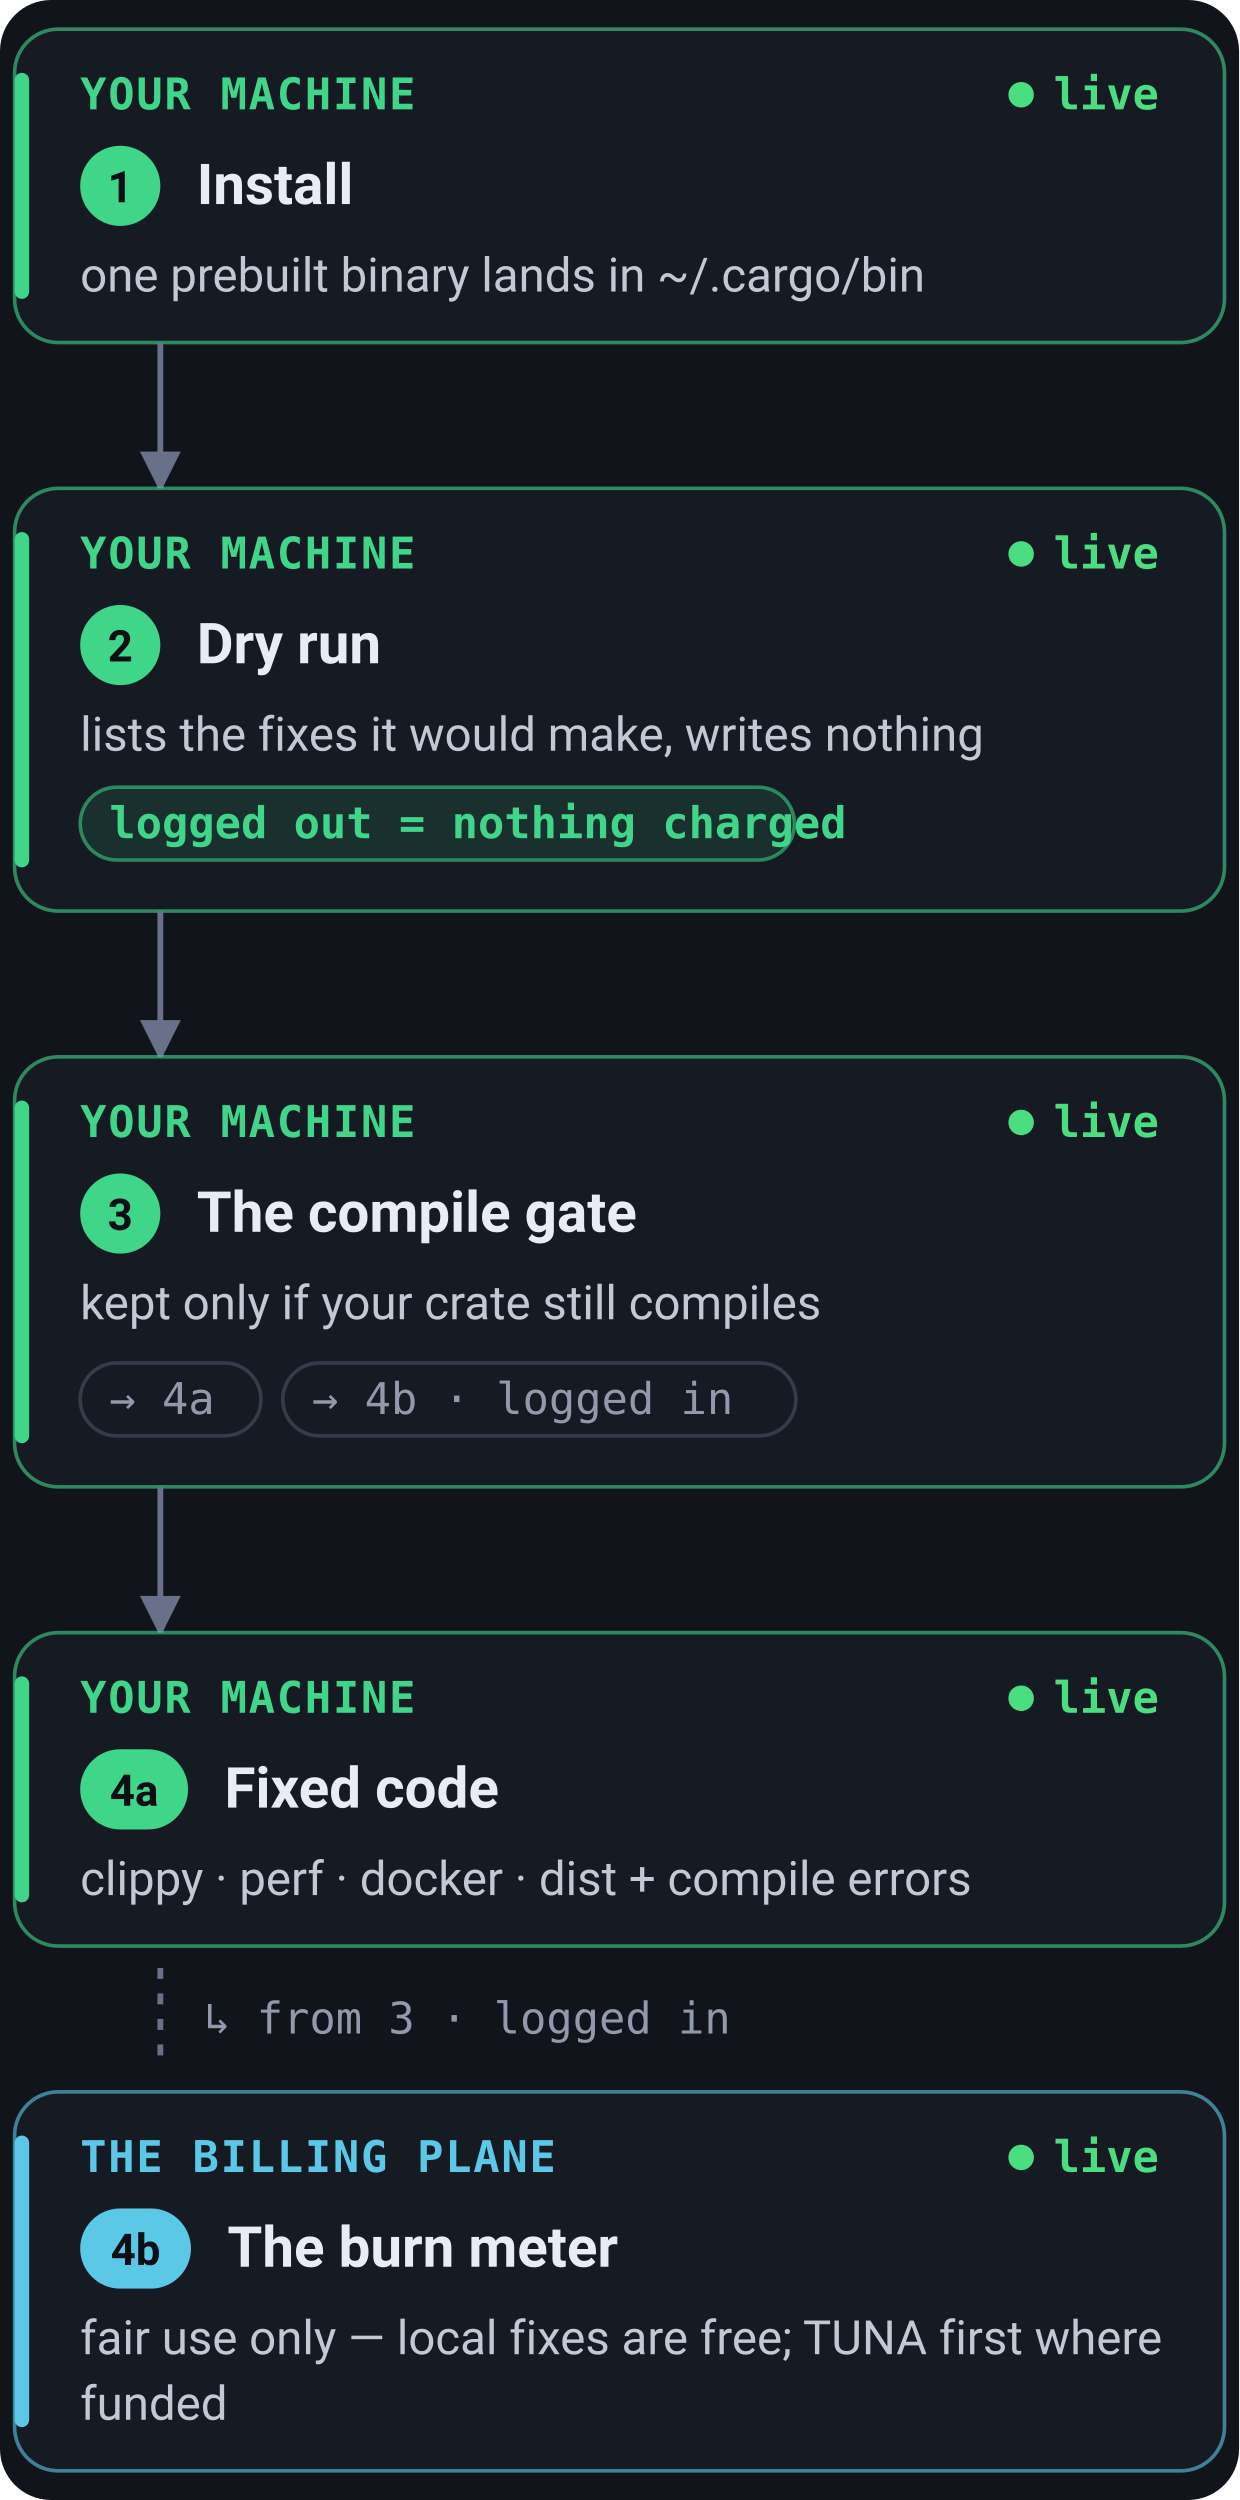
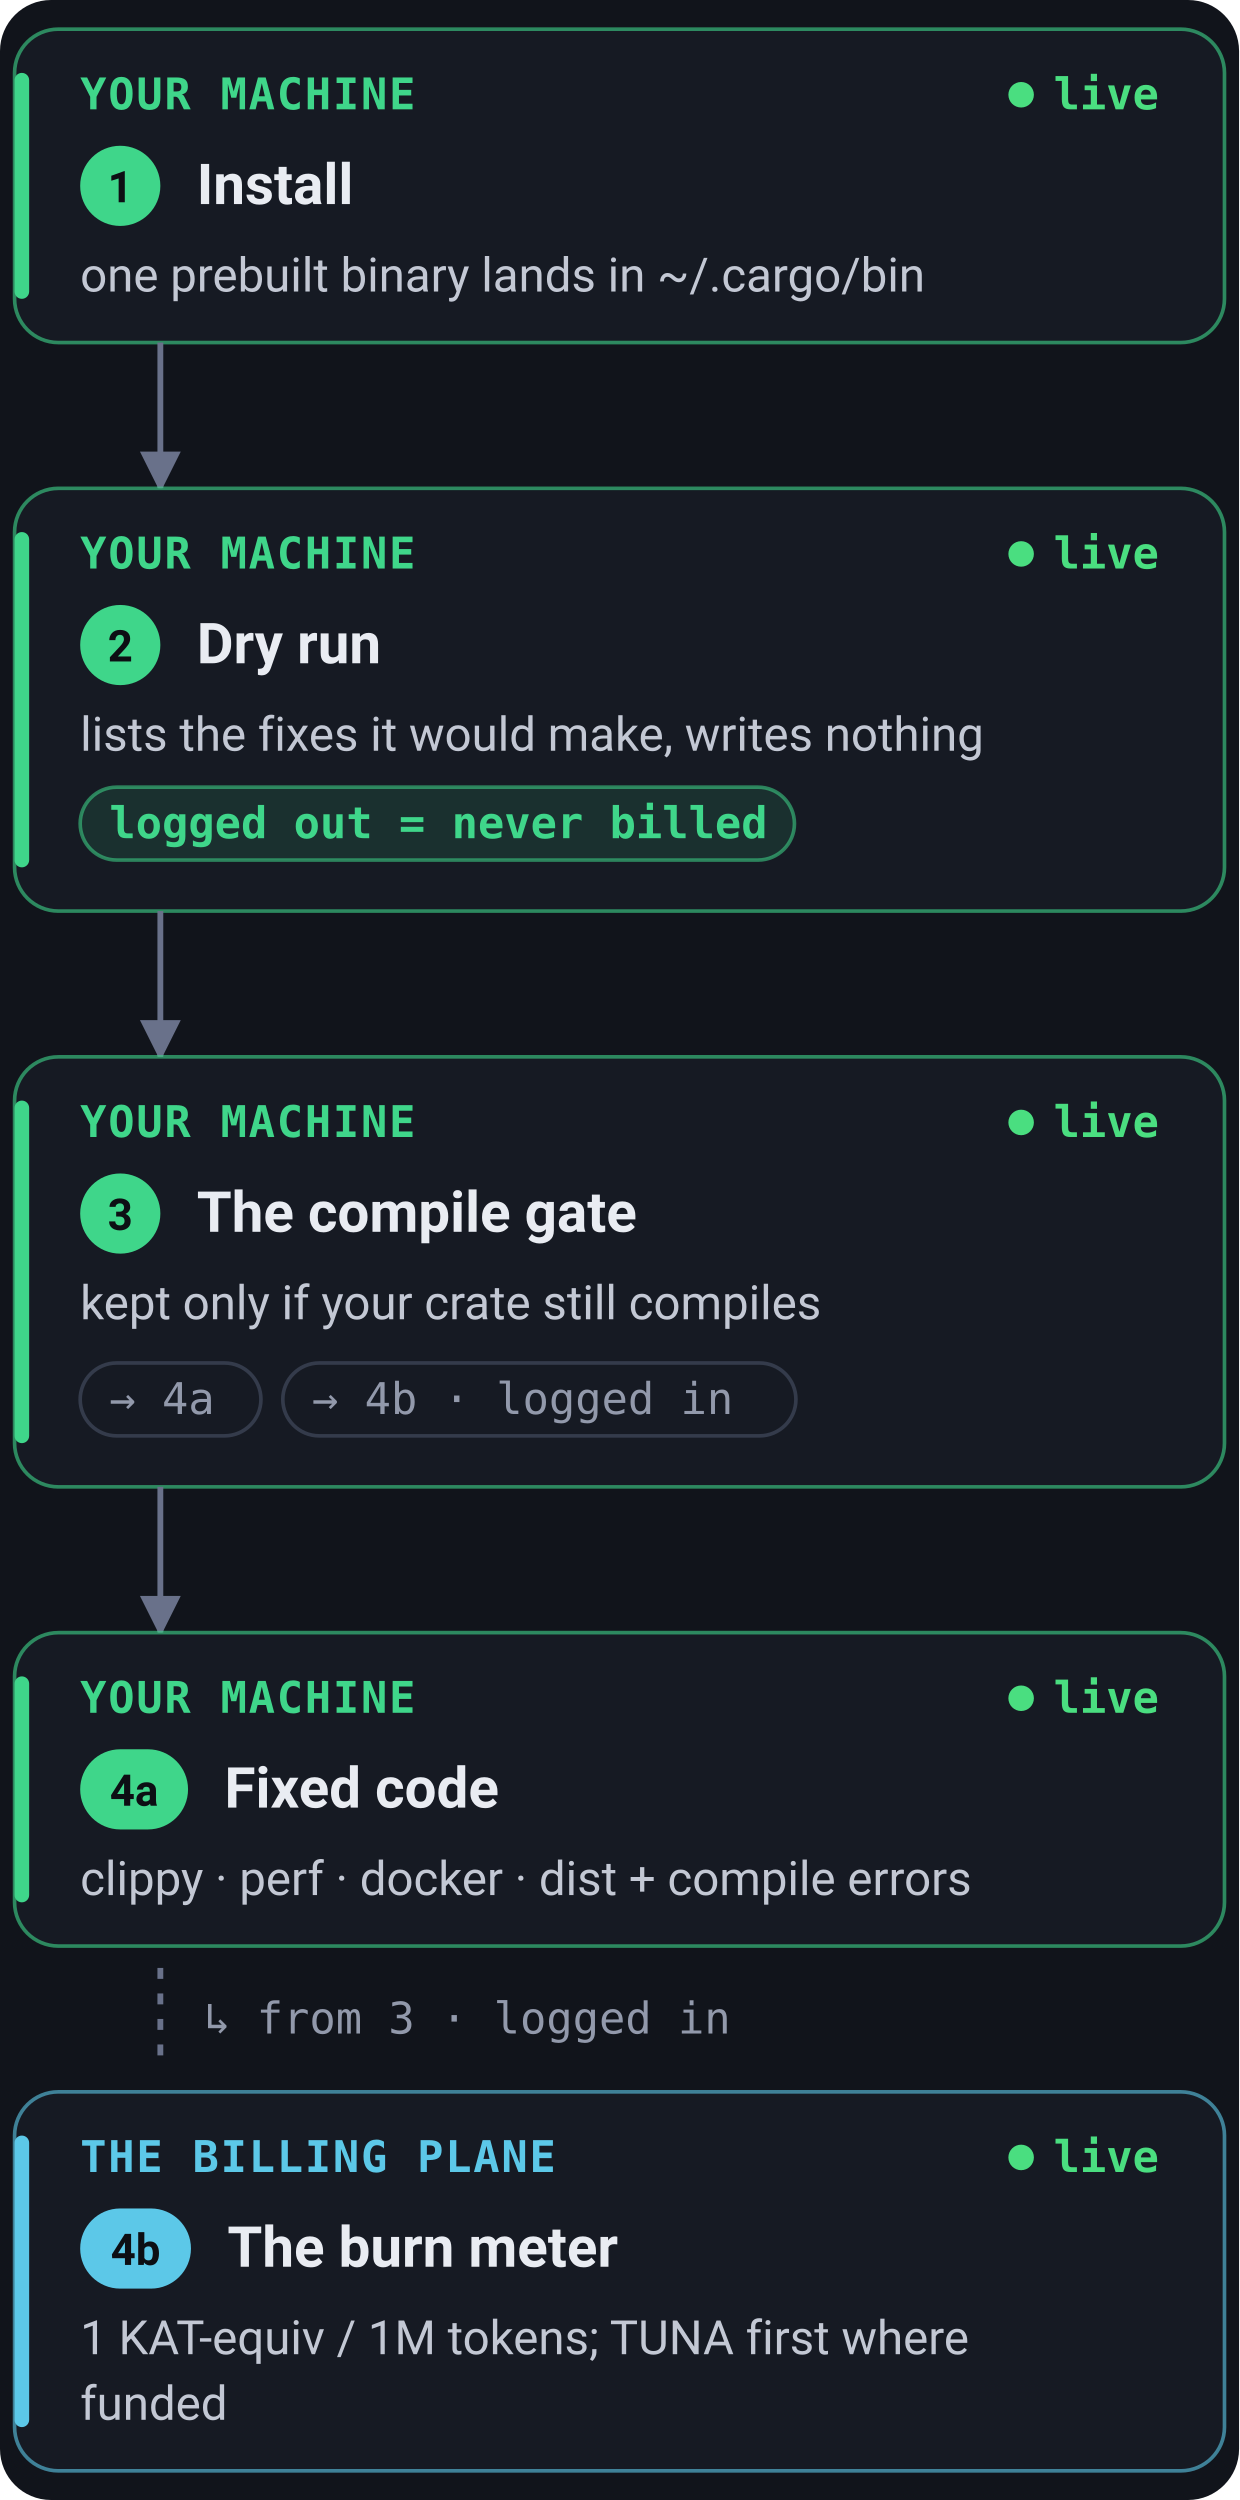
<svg xmlns="http://www.w3.org/2000/svg" id="role-coder-flow-m" data-gfflow="1" viewBox="0 0 340 686" width="340" height="686" role="img" aria-labelledby="role-coder-flow-m-t role-coder-flow-m-d">
  <style>#role-coder-flow-m .k{font:600 12px ui-monospace,SFMono-Regular,Menlo,Consolas,monospace;letter-spacing:.04em}#role-coder-flow-m .t{font:700 15.5px ui-sans-serif,system-ui,-apple-system,"Segoe UI",Roboto,"Helvetica Neue",Arial,sans-serif;fill:#e9ecf2}#role-coder-flow-m .d{font:400 13px ui-sans-serif,system-ui,-apple-system,"Segoe UI",Roboto,"Helvetica Neue",Arial,sans-serif;fill:#c3c8d4}#role-coder-flow-m .n{font:700 12px ui-sans-serif,system-ui,-apple-system,"Segoe UI",Roboto,"Helvetica Neue",Arial,sans-serif;fill:#0d0f14}#role-coder-flow-m .s{font:600 12px ui-monospace,SFMono-Regular,Menlo,Consolas,monospace}#role-coder-flow-m .el{font:500 12px ui-monospace,SFMono-Regular,Menlo,Consolas,monospace;fill:#9299ab}#role-coder-flow-m .e{fill:none;stroke-width:1.6}</style>
  <defs>
    <marker id="role-coder-flow-m-a0" viewBox="0 0 10 10" refX="9" refY="5" markerWidth="7" markerHeight="7" orient="auto-start-reverse">
      <path d="M0,0 L10,5 L0,10 z" fill="#69718a" />
    </marker>
  </defs>
  <rect width="340" height="686" rx="14" fill="#11141b" />
  <g data-step="inst" data-n="1">
    <rect class="gf-cb" x="4" y="8" width="332" height="86" rx="12" fill="#161a23" stroke="#3fd68a" stroke-opacity=".6" />
    <rect x="4" y="20" width="4" height="62" rx="2" fill="#3fd68a" />
    <text x="22" y="30" class="k" fill="#3fd68a">YOUR MACHINE</text>
    <circle cx="280.2" cy="26" r="3.5" fill="#4ade80" />
    <text x="318" y="30" text-anchor="end" class="s" fill="#4ade80">live</text>
    <circle cx="33" cy="51" r="11" fill="#3fd68a" />
    <text x="33" y="55.5" text-anchor="middle" class="n">1</text>
    <text x="54" y="56" class="t">Install</text>
    <text x="22" y="80" class="d">one prebuilt binary lands in ~/.cargo/bin</text>
  </g>
  <g data-edge="inst-&gt;dry">
    <path class="e" d="M44,94 V134" stroke="#69718a" marker-end="url(#role-coder-flow-m-a0)" />
  </g>
  <g data-step="dry" data-n="2">
    <rect class="gf-cb" x="4" y="134" width="332" height="116" rx="12" fill="#161a23" stroke="#3fd68a" stroke-opacity=".6" />
    <rect x="4" y="146" width="4" height="92" rx="2" fill="#3fd68a" />
    <text x="22" y="156" class="k" fill="#3fd68a">YOUR MACHINE</text>
    <circle cx="280.2" cy="152" r="3.5" fill="#4ade80" />
    <text x="318" y="156" text-anchor="end" class="s" fill="#4ade80">live</text>
    <circle cx="33" cy="177" r="11" fill="#3fd68a" />
    <text x="33" y="181.5" text-anchor="middle" class="n">2</text>
    <text x="54" y="182" class="t">Dry run</text>
    <text x="22" y="206" class="d">lists the fixes it would make, writes nothing</text>
    <rect x="22" y="216" width="196" height="20" rx="10" fill="#3fd68a" fill-opacity=".12" stroke="#3fd68a" stroke-opacity=".55" />
-     <text x="30" y="230" class="s" fill="#3fd68a">logged out = nothing charged</text>
+     <text x="30" y="230" class="s" fill="#3fd68a">logged out = never billed</text>
  </g>
  <g data-edge="dry-&gt;fix">
    <path class="e" d="M44,250 V290" stroke="#69718a" marker-end="url(#role-coder-flow-m-a0)" />
  </g>
  <g data-step="fix" data-n="3">
    <rect class="gf-cb" x="4" y="290" width="332" height="118" rx="12" fill="#161a23" stroke="#3fd68a" stroke-opacity=".6" />
    <rect x="4" y="302" width="4" height="94" rx="2" fill="#3fd68a" />
    <text x="22" y="312" class="k" fill="#3fd68a">YOUR MACHINE</text>
    <circle cx="280.2" cy="308" r="3.5" fill="#4ade80" />
    <text x="318" y="312" text-anchor="end" class="s" fill="#4ade80">live</text>
    <circle cx="33" cy="333" r="11" fill="#3fd68a" />
    <text x="33" y="337.5" text-anchor="middle" class="n">3</text>
    <text x="54" y="338" class="t">The compile gate</text>
    <text x="22" y="362" class="d">kept only if your crate still compiles</text>
    <rect x="22" y="374" width="49.6" height="20" rx="10" fill="none" stroke="#343b4b" />
    <text x="30" y="388" class="el">→ 4a</text>
    <rect x="77.6" y="374" width="140.8" height="20" rx="10" fill="none" stroke="#343b4b" />
    <text x="85.6" y="388" class="el">→ 4b · logged in</text>
  </g>
  <g data-edge="fix-&gt;get">
    <path class="e" d="M44,408 V448" stroke="#69718a" marker-end="url(#role-coder-flow-m-a0)" />
  </g>
  <g data-step="get" data-n="4a">
    <rect class="gf-cb" x="4" y="448" width="332" height="86" rx="12" fill="#161a23" stroke="#3fd68a" stroke-opacity=".6" />
    <rect x="4" y="460" width="4" height="62" rx="2" fill="#3fd68a" />
    <text x="22" y="470" class="k" fill="#3fd68a">YOUR MACHINE</text>
    <circle cx="280.2" cy="466" r="3.5" fill="#4ade80" />
    <text x="318" y="470" text-anchor="end" class="s" fill="#4ade80">live</text>
    <rect x="22" y="480" width="29.6" height="22" rx="11" fill="#3fd68a" />
    <text x="36.8" y="495.5" text-anchor="middle" class="n">4a</text>
    <text x="61.6" y="496" class="t">Fixed code</text>
    <text x="22" y="520" class="d">clippy · perf · docker · dist + compile errors</text>
  </g>
  <g data-edge="fix-&gt;meter">
    <path class="e" d="M44,540 V568" stroke="#69718a" stroke-dasharray="3 4" />
    <text class="el" x="56" y="558">↳ from 3 · logged in</text>
  </g>
  <g data-step="meter" data-n="4b">
    <rect class="gf-cb" x="4" y="574" width="332" height="104" rx="12" fill="#161a23" stroke="#5cc8e8" stroke-opacity=".6" />
    <rect x="4" y="586" width="4" height="80" rx="2" fill="#5cc8e8" />
    <text x="22" y="596" class="k" fill="#5cc8e8">THE BILLING PLANE</text>
    <circle cx="280.2" cy="592" r="3.5" fill="#4ade80" />
    <text x="318" y="596" text-anchor="end" class="s" fill="#4ade80">live</text>
    <rect x="22" y="606" width="30.4" height="22" rx="11" fill="#5cc8e8" />
    <text x="37.2" y="621.5" text-anchor="middle" class="n">4b</text>
    <text x="62.4" y="622" class="t">The burn meter</text>
-     <text x="22" y="646" class="d">fair use only — local fixes are free; TUNA first where</text>
+     <text x="22" y="646" class="d">1 KAT-equiv / 1M tokens; TUNA first where</text>
    <text x="22" y="664" class="d">funded</text>
  </g>
</svg>
